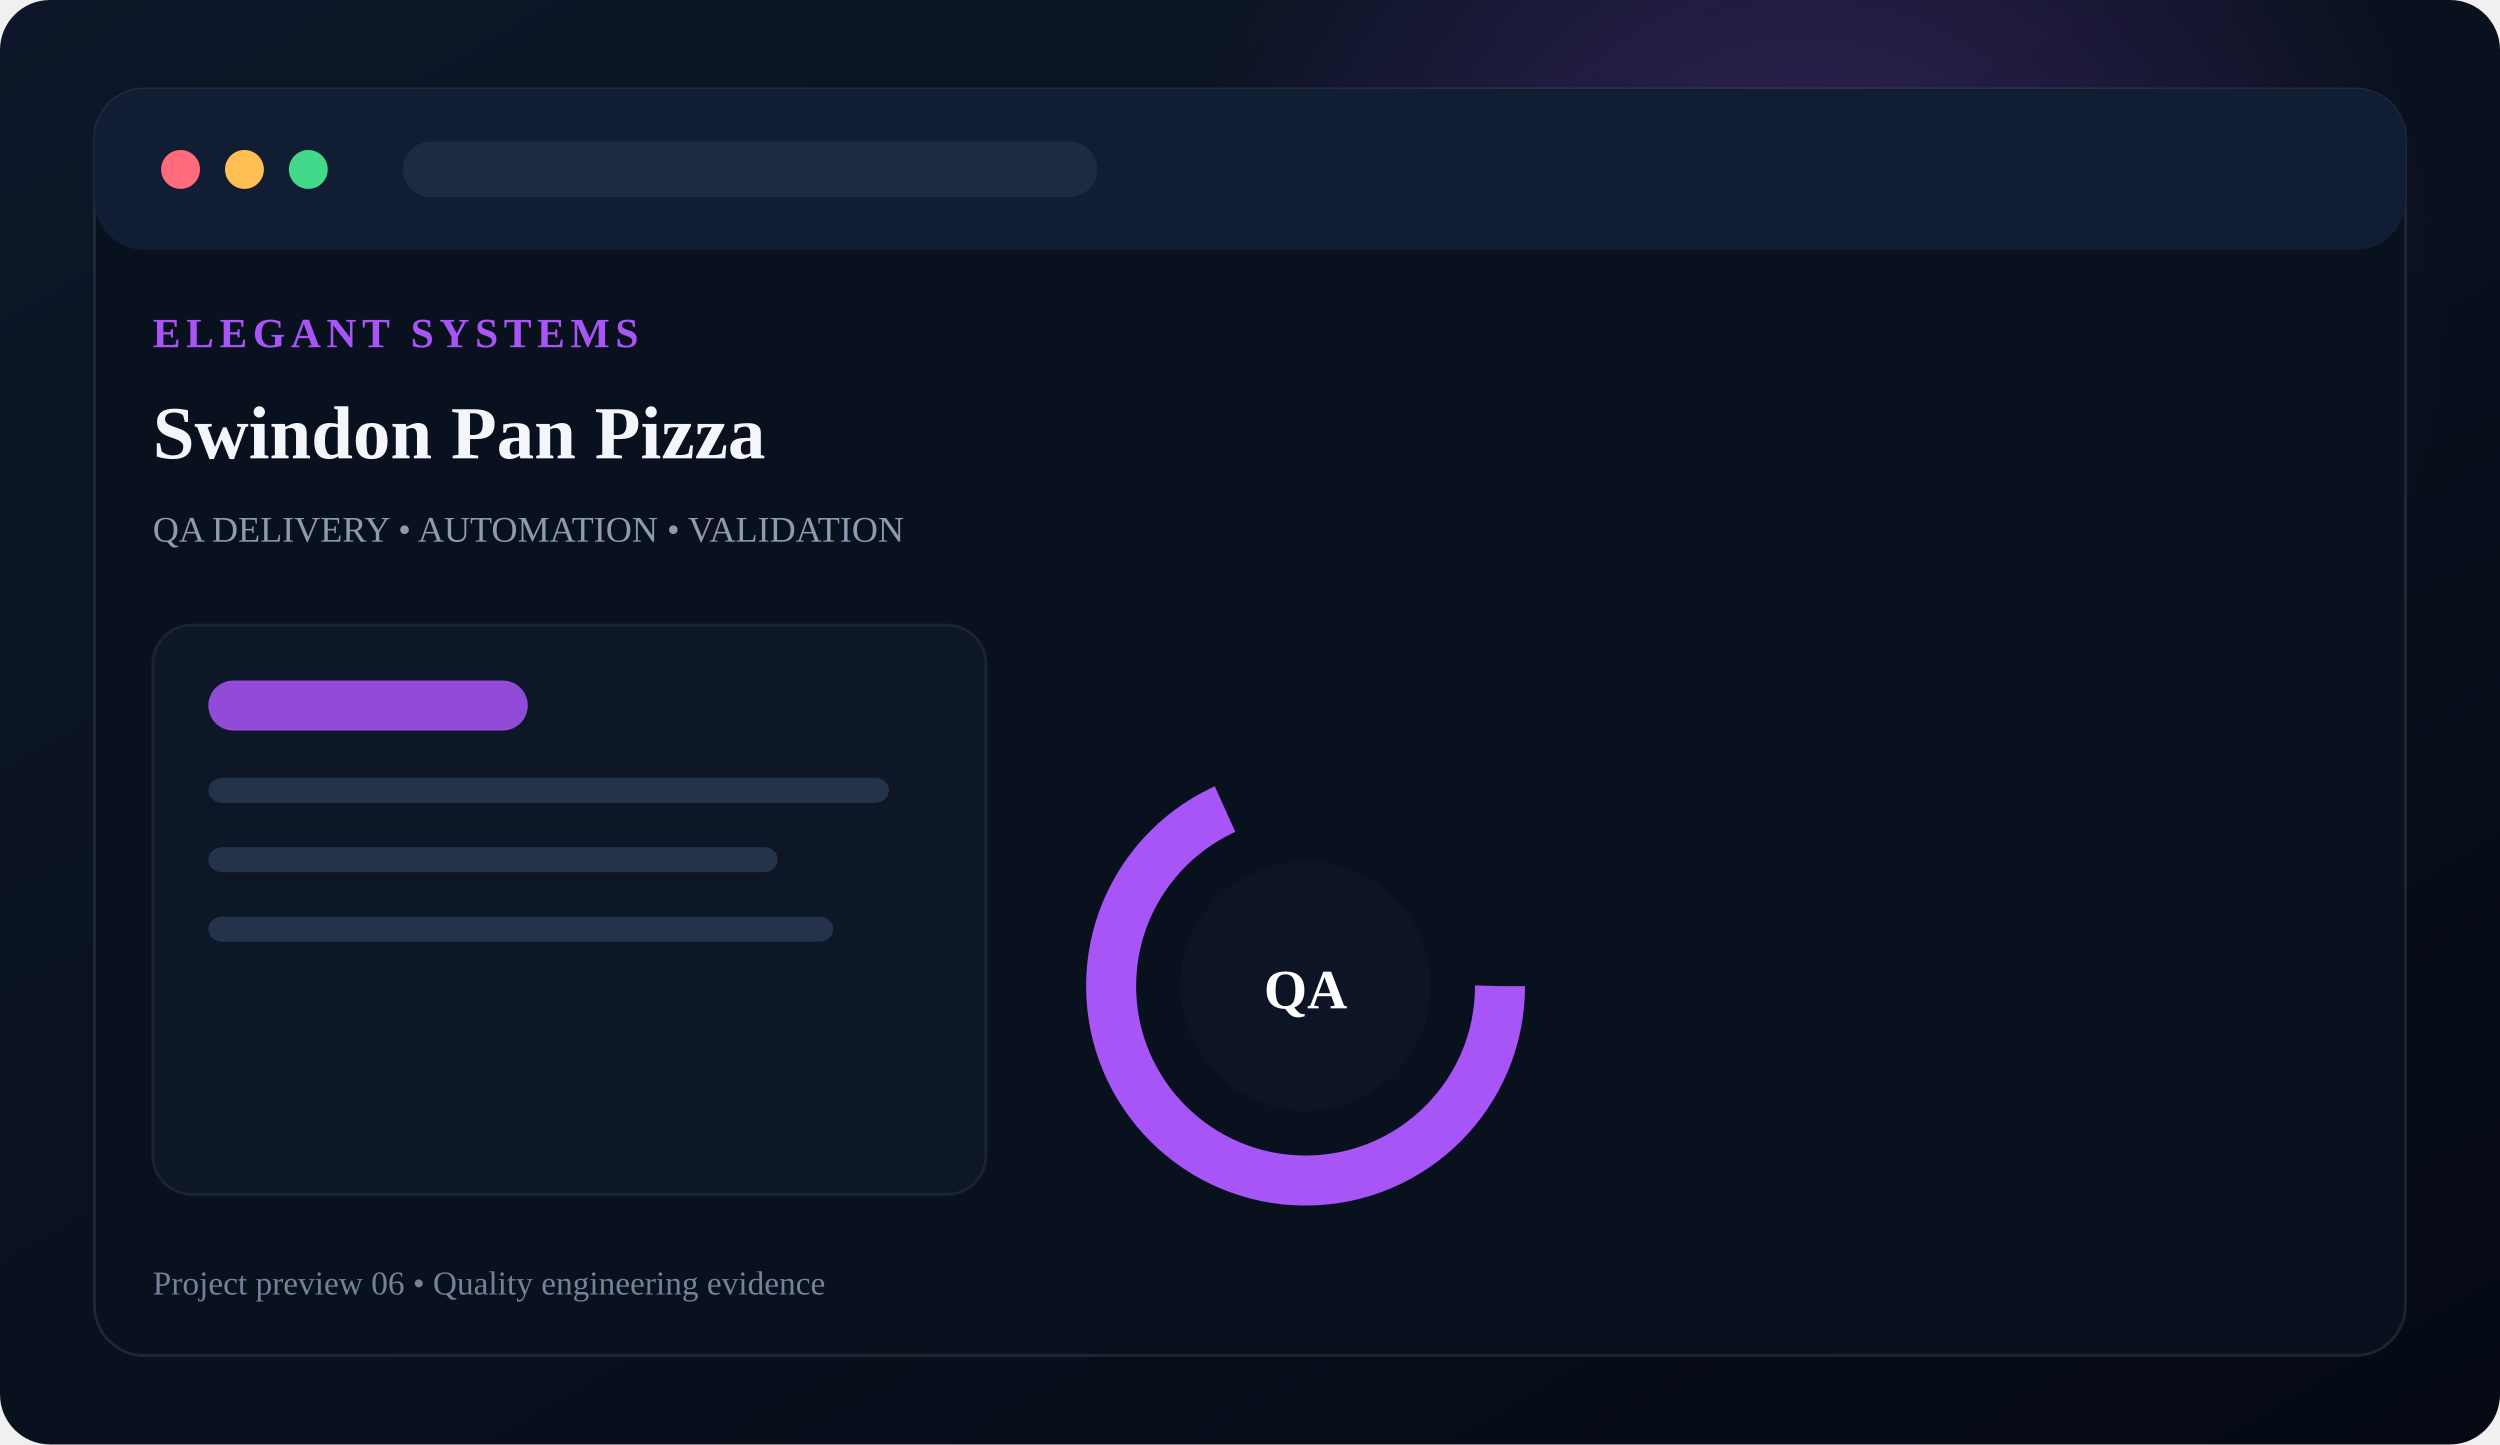
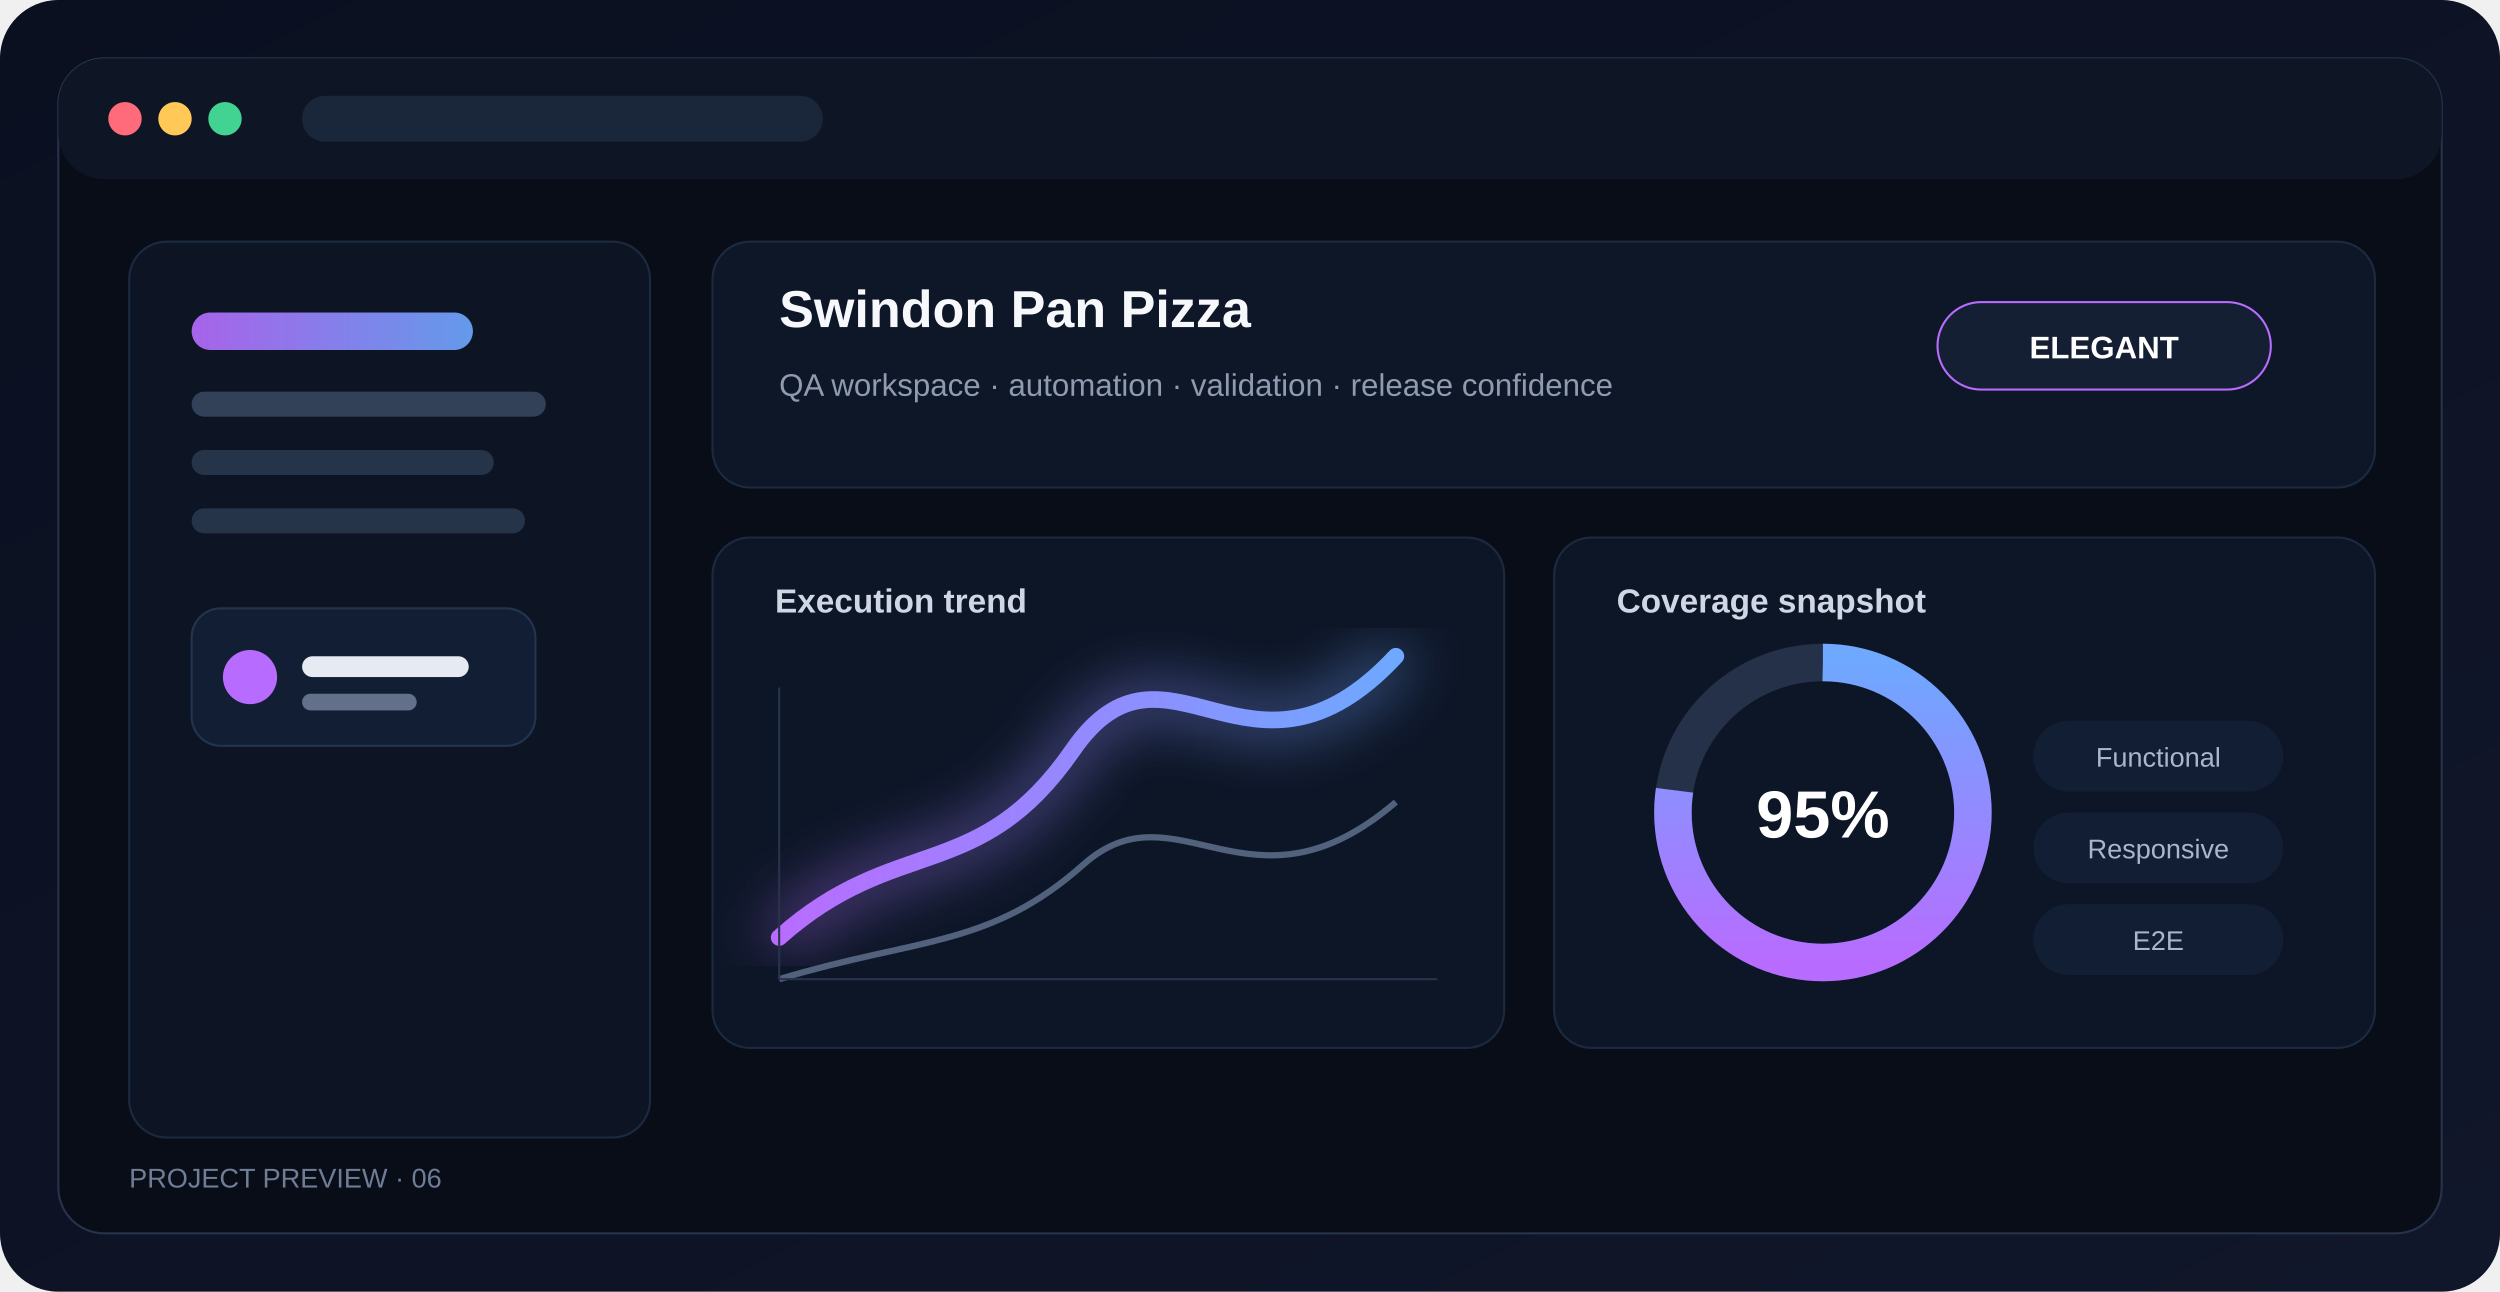
- <svg xmlns="http://www.w3.org/2000/svg" viewBox="0 0 900 520">
+ <svg xmlns="http://www.w3.org/2000/svg" viewBox="0 0 1200 620">
  <defs>
    <linearGradient id="bg" x1="0" y1="0" x2="1" y2="1">
-       <stop offset="0" stop-color="#0d1729" />
-       <stop offset="1" stop-color="#050a14" />
+       <stop stop-color="#0a1020" />
+       <stop offset="1" stop-color="#11172a" />
    </linearGradient>
-     <radialGradient id="g">
-       <stop offset="0" stop-color="#a855f7" stop-opacity=".28" />
-       <stop offset="1" stop-color="#a855f7" stop-opacity="0" />
-     </radialGradient>
+     <linearGradient id="a" x1="0" y1="0" x2="1" y2="0">
+       <stop stop-color="#b86cff" />
+       <stop offset="1" stop-color="#6ea8ff" />
+     </linearGradient>
+     <filter id="glow">
+       <feGaussianBlur stdDeviation="14" result="b" />
+       <feMerge>
+         <feMergeNode in="b" />
+         <feMergeNode in="SourceGraphic" />
+       </feMerge>
+     </filter>
  </defs>
-   <rect width="900" height="520" rx="18" fill="url(#bg)" />
-   <circle cx="650" cy="110" r="230" fill="url(#g)" />
-   <rect x="34" y="32" width="832" height="456" rx="18" fill="#09111f" stroke="#ffffff18" />
-   <rect x="34" y="32" width="832" height="58" rx="18" fill="#111d32" />
-   <circle cx="65" cy="61" r="7" fill="#ff6b7a" />
-   <circle cx="88" cy="61" r="7" fill="#ffbf55" />
-   <circle cx="111" cy="61" r="7" fill="#42d98b" />
-   <rect x="145" y="51" width="250" height="20" rx="10" fill="#1c2a42" />
-   <text x="55" y="125" fill="#a855f7" font-size="15" font-weight="800" letter-spacing="2">ELEGANT SYSTEMS</text>
-   <text x="55" y="165" fill="#f4f6fb" font-size="27" font-weight="800">Swindon Pan Pizza</text>
-   <text x="55" y="195" fill="#8e9ab0" font-size="13">QA DELIVERY • AUTOMATION • VALIDATION</text>
-   <rect x="55" y="225" width="300" height="205" rx="14" fill="#0d1728" stroke="#ffffff10" />
-   <rect x="75" y="245" width="115" height="18" rx="9" fill="#a855f7" opacity=".85" />
-   <rect x="75" y="280" width="245" height="9" rx="5" fill="#25334a" />
-   <rect x="75" y="305" width="205" height="9" rx="5" fill="#25334a" />
-   <rect x="75" y="330" width="225" height="9" rx="5" fill="#25334a" />
-   <circle cx="470" cy="355" r="70" fill="none" stroke="#a855f7" stroke-width="18" stroke-dasharray="300 140" />
-   <circle cx="470" cy="355" r="45" fill="#0c1425" />
-   <text x="470" y="363" text-anchor="middle" fill="#fff" font-size="20" font-weight="700">QA</text>
-   <text x="55" y="466" fill="#748198" font-size="12">Project preview 06 • Quality engineering evidence</text>
+   <rect width="1200" height="620" rx="28" fill="url(#bg)" />
+   <rect x="28" y="28" width="1144" height="564" rx="22" fill="#080d18" stroke="#26334a" />
+   <rect x="28" y="28" width="1144" height="58" rx="22" fill="#0e1625" />
+   <circle cx="60" cy="57" r="8" fill="#ff6b7a" />
+   <circle cx="84" cy="57" r="8" fill="#ffc857" />
+   <circle cx="108" cy="57" r="8" fill="#42d392" />
+   <rect x="145" y="46" width="250" height="22" rx="11" fill="#1a2639" />
+   <rect x="62" y="116" width="250" height="430" rx="18" fill="#0d1524" stroke="#1c2a40" />
+   <rect x="92" y="150" width="135" height="18" rx="9" fill="url(#a)" opacity=".9" />
+   <rect x="92" y="188" width="170" height="12" rx="6" fill="#334158" />
+   <rect x="92" y="216" width="145" height="12" rx="6" fill="#26344a" />
+   <rect x="92" y="244" width="160" height="12" rx="6" fill="#26344a" />
+   <rect x="92" y="292" width="165" height="66" rx="14" fill="#111e33" stroke="#23344e" />
+   <circle cx="120" cy="325" r="13" fill="#b86cff" />
+   <rect x="145" y="315" width="80" height="10" rx="5" fill="#e6eaf2" />
+   <rect x="145" y="333" width="55" height="8" rx="4" fill="#63708a" />
+   <rect x="342" y="116" width="798" height="118" rx="18" fill="#0e1728" stroke="#1c2a40" />
+   <text x="374" y="157" fill="#f7f8fc" font-family="Arial, sans-serif" font-size="25" font-weight="700">Swindon Pan Pizza</text>
+   <text x="374" y="190" fill="#8f9bb0" font-family="Arial, sans-serif" font-size="15">QA workspace · automation · validation · release confidence</text>
+   <rect x="930" y="145" width="160" height="42" rx="21" fill="#151f34" stroke="#b86cff" />
+   <text x="1010" y="172" text-anchor="middle" fill="#fff" font-family="Arial, sans-serif" font-size="15" font-weight="700">ELEGANT</text>
+   <rect x="342" y="258" width="380" height="245" rx="18" fill="#0d1627" stroke="#1c2a40" />
+   <text x="372" y="294" fill="#cfd6e4" font-family="Arial, sans-serif" font-size="16" font-weight="700">Execution trend</text>
+   <path d="M374 450 C430 400,470 425,515 360 S600 390,670 315" fill="none" stroke="url(#a)" stroke-width="8" stroke-linecap="round" filter="url(#glow)" />
+   <path d="M374 470 C440 450,475 455,520 415 S600 445,670 385" fill="none" stroke="#52627c" stroke-width="3" />
+   <line x1="374" y1="470" x2="690" y2="470" stroke="#26344b" />
+   <line x1="374" y1="330" x2="374" y2="470" stroke="#26344b" />
+   <rect x="746" y="258" width="394" height="245" rx="18" fill="#0d1627" stroke="#1c2a40" />
+   <text x="776" y="294" fill="#cfd6e4" font-family="Arial, sans-serif" font-size="16" font-weight="700">Coverage snapshot</text>
+   <circle cx="875" cy="390" r="72" fill="none" stroke="#243149" stroke-width="18" />
+   <circle cx="875" cy="390" r="72" fill="none" stroke="url(#a)" stroke-width="18" stroke-dasharray="350 452" transform="rotate(-90 875 390)" />
+   <text x="875" y="402" text-anchor="middle" fill="#fff" font-family="Arial, sans-serif" font-size="32" font-weight="800">95%</text>
+   <rect x="976" y="346" width="120" height="34" rx="17" fill="#111e33" />
+   <text x="1036" y="368" text-anchor="middle" fill="#aab6c9" font-family="Arial, sans-serif" font-size="13">Functional</text>
+   <rect x="976" y="390" width="120" height="34" rx="17" fill="#111e33" />
+   <text x="1036" y="412" text-anchor="middle" fill="#aab6c9" font-family="Arial, sans-serif" font-size="13">Responsive</text>
+   <rect x="976" y="434" width="120" height="34" rx="17" fill="#111e33" />
+   <text x="1036" y="456" text-anchor="middle" fill="#aab6c9" font-family="Arial, sans-serif" font-size="13">E2E</text>
+   <text x="62" y="570" fill="#6f7e96" font-family="Arial, sans-serif" font-size="13">PROJECT PREVIEW · 06</text>
</svg>
